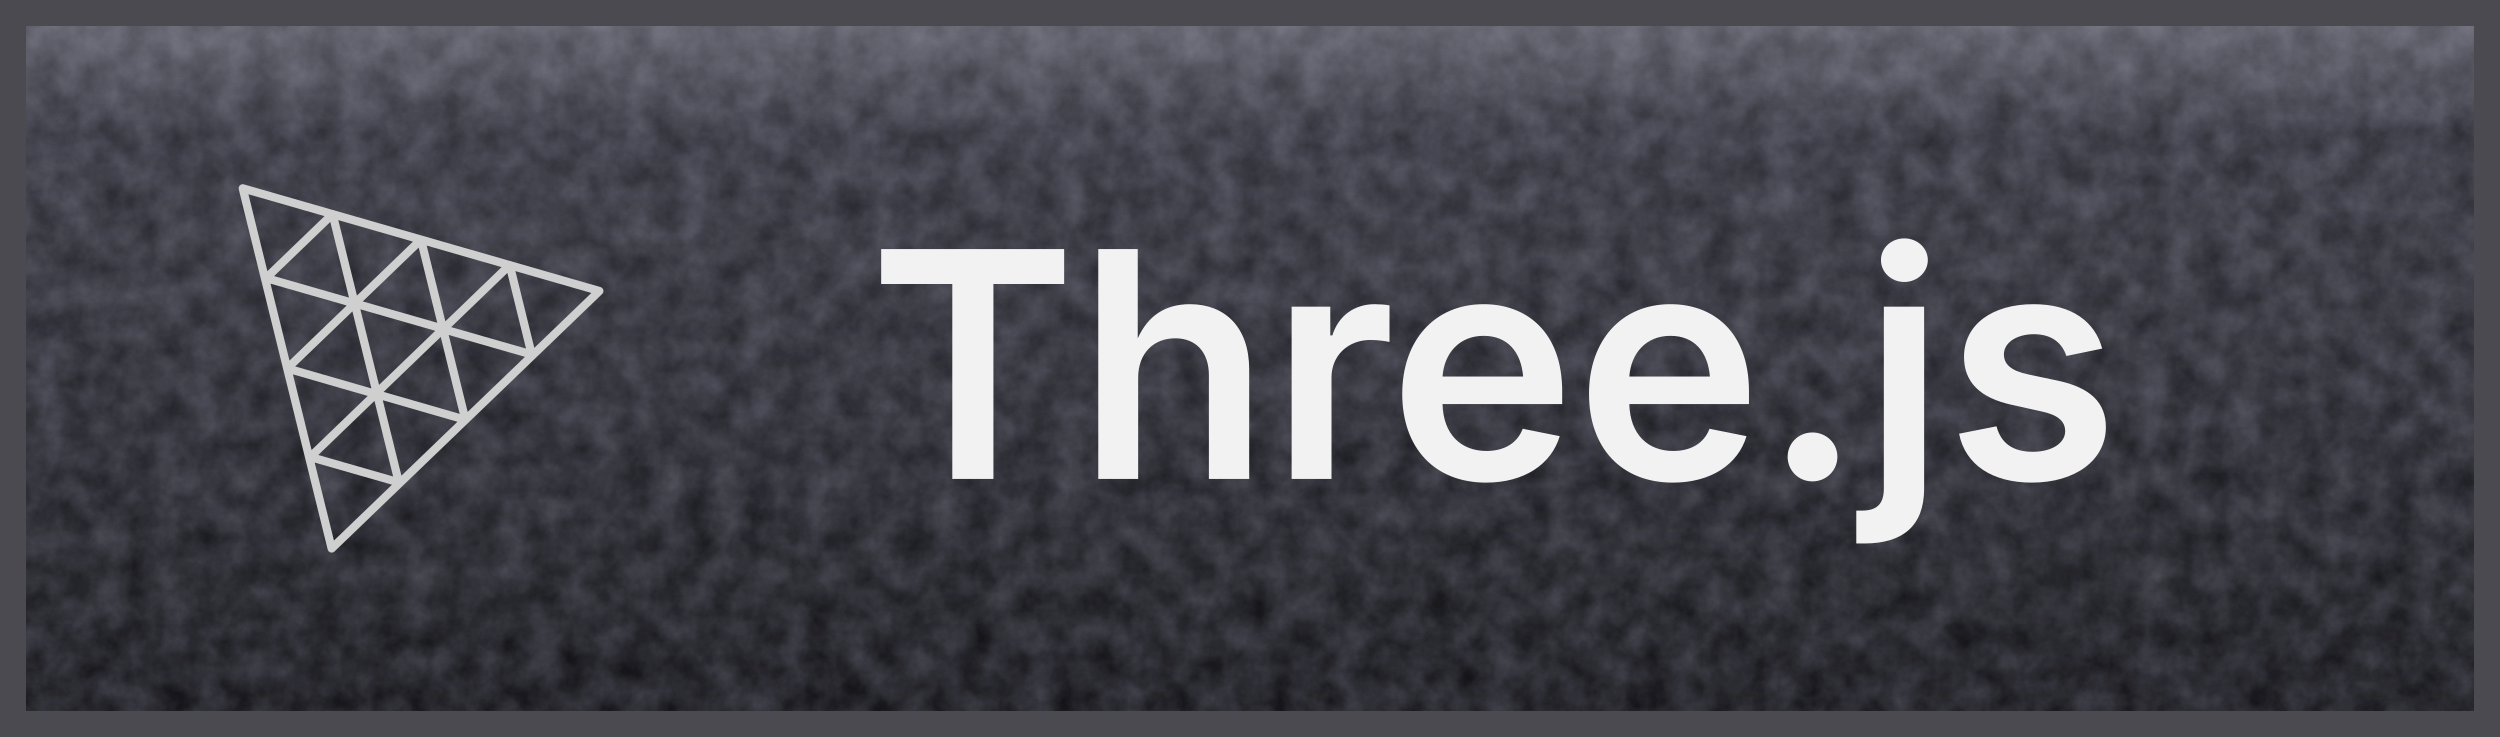
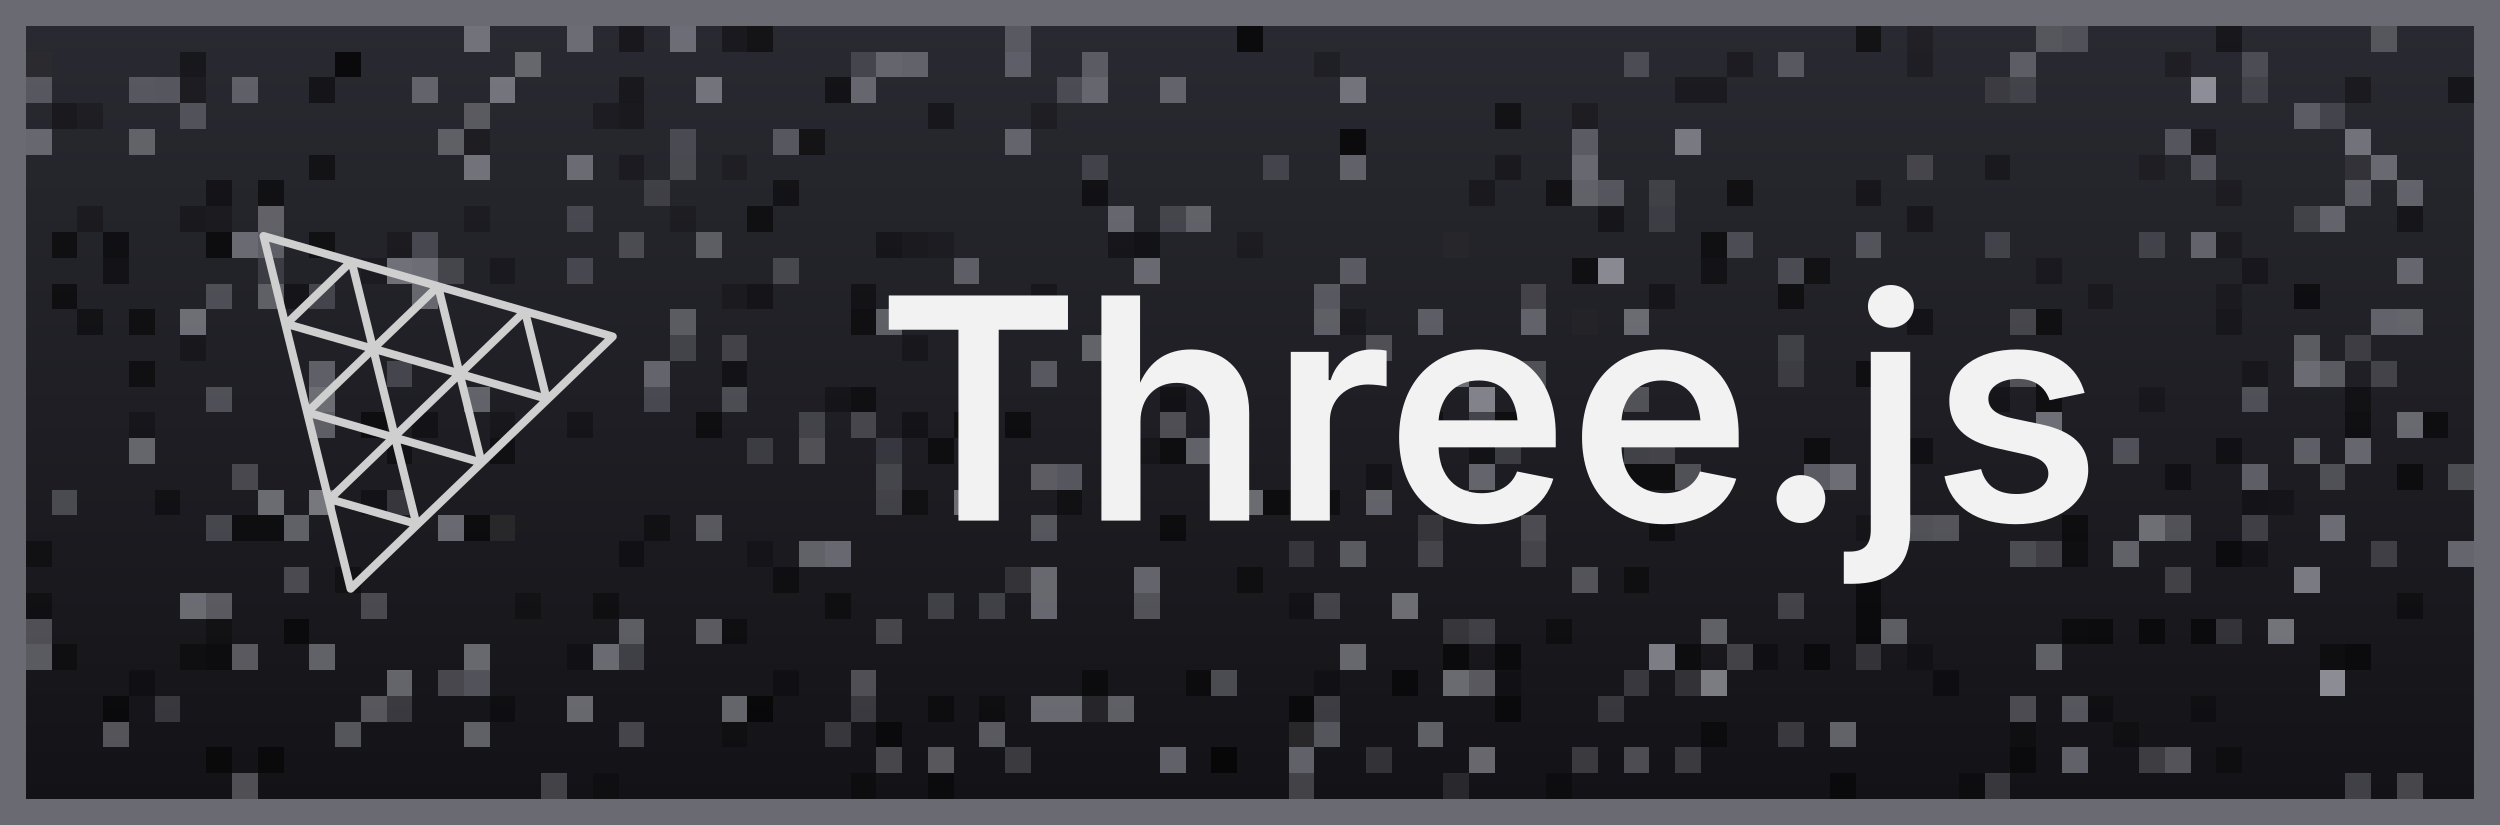
- <svg xmlns="http://www.w3.org/2000/svg" width="95" height="28" viewBox="0 0 95 28" role="img" aria-label="Three.js">
+ <svg xmlns="http://www.w3.org/2000/svg" width="97" height="32" viewBox="0 0 97 32" role="img" aria-label="Three.js">
  <defs>
    <linearGradient id="pt" x1="0" y1="0" x2="0" y2="1">
-       <stop offset="0" stop-color="#5a5a64" />
-       <stop offset="0.18" stop-color="#2a2a32" />
-       <stop offset="0.55" stop-color="#1e1e24" />
-       <stop offset="1" stop-color="#08080a" />
+       <stop offset="0" stop-color="#2a2a32" />
+       <stop offset="1" stop-color="#121216" />
    </linearGradient>
-     <filter id="gn" x="0" y="0" width="1" height="1" filterUnits="objectBoundingBox" primitiveUnits="userSpaceOnUse" color-interpolation-filters="sRGB">
-       <feTurbulence type="fractalNoise" baseFrequency="0.85" numOctaves="4" seed="4" stitchTiles="stitch" result="n" />
-       <feColorMatrix type="matrix" values="0 0 0 0 0.78  0 0 0 0 0.78  0 0 0 0 0.82  0 0 0 0.45 0" in="n" result="g" />
-       <feBlend in="SourceGraphic" in2="g" mode="overlay" />
-     </filter>
+     <clipPath id="face">
+       <rect x="0" y="0" width="97" height="32" />
+     </clipPath>
  </defs>
-   <rect x="0" y="0" width="95" height="28" shape-rendering="crispEdges" fill="url(#pt)" filter="url(#gn)" />
-   <rect x="0.5" y="0.5" width="94" height="27" fill="none" stroke="#4a4a50" shape-rendering="crispEdges" />
-   <g transform="translate(9.00 7.00) scale(0.5833)" fill="#cfcfcf">
+   <g clip-path="url(#face)" shape-rendering="crispEdges">
+     <rect x="0" y="0" width="97" height="32" fill="url(#pt)" />
+     <rect x="78" y="14" width="1" height="1" fill="#000000" opacity="0.50" />
+     <rect x="16" y="31" width="1" height="1" fill="#000000" opacity="0.38" />
+     <rect x="2" y="0" width="1" height="1" fill="#c8c8d2" opacity="0.24" />
+     <rect x="56" y="30" width="1" height="1" fill="#c8c8d2" opacity="0.29" />
+     <rect x="87" y="14" width="1" height="1" fill="#000000" opacity="0.25" />
+     <rect x="24" y="25" width="1" height="1" fill="#c8c8d2" opacity="0.23" />
+     <rect x="84" y="20" width="1" height="1" fill="#c8c8d2" opacity="0.31" />
+     <rect x="17" y="20" width="1" height="1" fill="#c8c8d2" opacity="0.45" />
+     <rect x="9" y="3" width="1" height="1" fill="#c8c8d2" opacity="0.35" />
+     <rect x="60" y="0" width="1" height="1" fill="#000000" opacity="0.55" />
+     <rect x="87" y="18" width="1" height="1" fill="#c8c8d2" opacity="0.24" />
+     <rect x="12" y="6" width="1" height="1" fill="#000000" opacity="0.49" />
+     <rect x="8" y="29" width="1" height="1" fill="#000000" opacity="0.52" />
+     <rect x="42" y="27" width="1" height="1" fill="#c8c8d2" opacity="0.23" />
+     <rect x="92" y="1" width="1" height="1" fill="#c8c8d2" opacity="0.28" />
+     <rect x="69" y="23" width="1" height="1" fill="#c8c8d2" opacity="0.24" />
+     <rect x="79" y="31" width="1" height="1" fill="#000000" opacity="0.24" />
+     <rect x="46" y="17" width="1" height="1" fill="#c8c8d2" opacity="0.40" />
+     <rect x="31" y="17" width="1" height="1" fill="#000000" opacity="0.45" />
+     <rect x="51" y="2" width="1" height="1" fill="#000000" opacity="0.22" />
+     <rect x="64" y="11" width="1" height="1" fill="#000000" opacity="0.35" />
+     <rect x="38" y="27" width="1" height="1" fill="#000000" opacity="0.33" />
+     <rect x="86" y="21" width="1" height="1" fill="#000000" opacity="0.36" />
+     <rect x="91" y="7" width="1" height="1" fill="#c8c8d2" opacity="0.35" />
+     <rect x="51" y="23" width="1" height="1" fill="#c8c8d2" opacity="0.24" />
+     <rect x="22" y="6" width="1" height="1" fill="#c8c8d2" opacity="0.43" />
+     <rect x="89" y="22" width="1" height="1" fill="#c8c8d2" opacity="0.27" />
+     <rect x="89" y="4" width="1" height="1" fill="#c8c8d2" opacity="0.33" />
+     <rect x="51" y="12" width="1" height="1" fill="#c8c8d2" opacity="0.37" />
+     <rect x="90" y="8" width="1" height="1" fill="#c8c8d2" opacity="0.39" />
+     <rect x="85" y="5" width="1" height="1" fill="#000000" opacity="0.33" />
+     <rect x="33" y="11" width="1" height="1" fill="#000000" opacity="0.42" />
+     <rect x="87" y="21" width="1" height="1" fill="#000000" opacity="0.26" />
+     <rect x="13" y="28" width="1" height="1" fill="#c8c8d2" opacity="0.36" />
+     <rect x="50" y="0" width="1" height="1" fill="#000000" opacity="0.25" />
+     <rect x="28" y="27" width="1" height="1" fill="#c8c8d2" opacity="0.44" />
+     <rect x="9" y="20" width="1" height="1" fill="#000000" opacity="0.48" />
+     <rect x="86" y="11" width="1" height="1" fill="#000000" opacity="0.22" />
+     <rect x="40" y="20" width="1" height="1" fill="#c8c8d2" opacity="0.34" />
+     <rect x="13" y="2" width="1" height="1" fill="#000000" opacity="0.55" />
+     <rect x="32" y="28" width="1" height="1" fill="#c8c8d2" opacity="0.19" />
+     <rect x="28" y="11" width="1" height="1" fill="#000000" opacity="0.22" />
+     <rect x="61" y="5" width="1" height="1" fill="#c8c8d2" opacity="0.33" />
+     <rect x="68" y="25" width="1" height="1" fill="#000000" opacity="0.30" />
+     <rect x="41" y="0" width="1" height="1" fill="#c8c8d2" opacity="0.28" />
+     <rect x="14" y="0" width="1" height="1" fill="#000000" opacity="0.44" />
+     <rect x="56" y="24" width="1" height="1" fill="#c8c8d2" opacity="0.17" />
+     <rect x="19" y="20" width="1" height="1" fill="#c8c8d2" opacity="0.31" />
+     <rect x="48" y="31" width="1" height="1" fill="#000000" opacity="0.46" />
+     <rect x="90" y="18" width="1" height="1" fill="#c8c8d2" opacity="0.30" />
+     <rect x="96" y="25" width="1" height="1" fill="#c8c8d2" opacity="0.35" />
+     <rect x="25" y="20" width="1" height="1" fill="#000000" opacity="0.36" />
+     <rect x="8" y="15" width="1" height="1" fill="#c8c8d2" opacity="0.29" />
+     <rect x="66" y="24" width="1" height="1" fill="#c8c8d2" opacity="0.41" />
+     <rect x="12" y="19" width="1" height="1" fill="#c8c8d2" opacity="0.28" />
+     <rect x="25" y="15" width="1" height="1" fill="#c8c8d2" opacity="0.25" />
+     <rect x="24" y="28" width="1" height="1" fill="#c8c8d2" opacity="0.27" />
+     <rect x="83" y="9" width="1" height="1" fill="#c8c8d2" opacity="0.19" />
+     <rect x="16" y="16" width="1" height="1" fill="#000000" opacity="0.36" />
+     <rect x="85" y="9" width="1" height="1" fill="#c8c8d2" opacity="0.39" />
+     <rect x="27" y="16" width="1" height="1" fill="#000000" opacity="0.50" />
+     <rect x="46" y="26" width="1" height="1" fill="#000000" opacity="0.44" />
+     <rect x="3" y="12" width="1" height="1" fill="#000000" opacity="0.44" />
+     <rect x="30" y="5" width="1" height="1" fill="#c8c8d2" opacity="0.30" />
+     <rect x="15" y="26" width="1" height="1" fill="#c8c8d2" opacity="0.44" />
+     <rect x="22" y="27" width="1" height="1" fill="#c8c8d2" opacity="0.46" />
+     <rect x="55" y="21" width="1" height="1" fill="#c8c8d2" opacity="0.24" />
+     <rect x="11" y="20" width="1" height="1" fill="#c8c8d2" opacity="0.40" />
+     <rect x="59" y="14" width="1" height="1" fill="#c8c8d2" opacity="0.29" />
+     <rect x="51" y="19" width="1" height="1" fill="#000000" opacity="0.46" />
+     <rect x="18" y="4" width="1" height="1" fill="#000000" opacity="0.23" />
+     <rect x="64" y="18" width="1" height="1" fill="#000000" opacity="0.51" />
+     <rect x="34" y="18" width="1" height="1" fill="#c8c8d2" opacity="0.24" />
+     <rect x="86" y="7" width="1" height="1" fill="#000000" opacity="0.23" />
+     <rect x="43" y="27" width="1" height="1" fill="#c8c8d2" opacity="0.41" />
+     <rect x="35" y="19" width="1" height="1" fill="#000000" opacity="0.38" />
+     <rect x="96" y="5" width="1" height="1" fill="#c8c8d2" opacity="0.36" />
+     <rect x="25" y="31" width="1" height="1" fill="#c8c8d2" opacity="0.16" />
+     <rect x="37" y="0" width="1" height="1" fill="#c8c8d2" opacity="0.17" />
+     <rect x="53" y="31" width="1" height="1" fill="#000000" opacity="0.21" />
+     <rect x="18" y="25" width="1" height="1" fill="#c8c8d2" opacity="0.46" />
+     <rect x="31" y="21" width="1" height="1" fill="#c8c8d2" opacity="0.41" />
+     <rect x="35" y="13" width="1" height="1" fill="#000000" opacity="0.25" />
+     <rect x="29" y="17" width="1" height="1" fill="#c8c8d2" opacity="0.18" />
+     <rect x="63" y="17" width="1" height="1" fill="#c8c8d2" opacity="0.21" />
+     <rect x="15" y="10" width="1" height="1" fill="#c8c8d2" opacity="0.47" />
+     <rect x="32" y="31" width="1" height="1" fill="#c8c8d2" opacity="0.19" />
+     <rect x="69" y="13" width="1" height="1" fill="#c8c8d2" opacity="0.19" />
+     <rect x="22" y="25" width="1" height="1" fill="#000000" opacity="0.26" />
+     <rect x="16" y="11" width="1" height="1" fill="#c8c8d2" opacity="0.42" />
+     <rect x="24" y="6" width="1" height="1" fill="#000000" opacity="0.26" />
+     <rect x="83" y="29" width="1" height="1" fill="#c8c8d2" opacity="0.40" />
+     <rect x="15" y="19" width="1" height="1" fill="#000000" opacity="0.32" />
+     <rect x="7" y="23" width="1" height="1" fill="#c8c8d2" opacity="0.47" />
+     <rect x="27" y="9" width="1" height="1" fill="#c8c8d2" opacity="0.35" />
+     <rect x="81" y="27" width="1" height="1" fill="#000000" opacity="0.27" />
+     <rect x="62" y="18" width="1" height="1" fill="#000000" opacity="0.22" />
+     <rect x="43" y="31" width="1" height="1" fill="#c8c8d2" opacity="0.21" />
+     <rect x="63" y="29" width="1" height="1" fill="#c8c8d2" opacity="0.31" />
+     <rect x="23" y="30" width="1" height="1" fill="#000000" opacity="0.22" />
+     <rect x="72" y="20" width="1" height="1" fill="#000000" opacity="0.22" />
+     <rect x="18" y="4" width="1" height="1" fill="#c8c8d2" opacity="0.35" />
+     <rect x="40" y="4" width="1" height="1" fill="#000000" opacity="0.24" />
+     <rect x="35" y="16" width="1" height="1" fill="#000000" opacity="0.33" />
+     <rect x="52" y="12" width="1" height="1" fill="#000000" opacity="0.24" />
+     <rect x="37" y="19" width="1" height="1" fill="#c8c8d2" opacity="0.47" />
+     <rect x="79" y="1" width="1" height="1" fill="#c8c8d2" opacity="0.28" />
+     <rect x="54" y="26" width="1" height="1" fill="#000000" opacity="0.55" />
+     <rect x="69" y="14" width="1" height="1" fill="#c8c8d2" opacity="0.17" />
+     <rect x="95" y="21" width="1" height="1" fill="#c8c8d2" opacity="0.43" />
+     <rect x="69" y="10" width="1" height="1" fill="#c8c8d2" opacity="0.25" />
+     <rect x="79" y="15" width="1" height="1" fill="#000000" opacity="0.50" />
+     <rect x="28" y="6" width="1" height="1" fill="#000000" opacity="0.20" />
+     <rect x="44" y="17" width="1" height="1" fill="#000000" opacity="0.24" />
+     <rect x="59" y="21" width="1" height="1" fill="#c8c8d2" opacity="0.24" />
+     <rect x="4" y="28" width="1" height="1" fill="#c8c8d2" opacity="0.35" />
+     <rect x="22" y="10" width="1" height="1" fill="#c8c8d2" opacity="0.23" />
+     <rect x="2" y="9" width="1" height="1" fill="#000000" opacity="0.55" />
+     <rect x="5" y="26" width="1" height="1" fill="#000000" opacity="0.26" />
+     <rect x="75" y="20" width="1" height="1" fill="#c8c8d2" opacity="0.33" />
+     <rect x="62" y="27" width="1" height="1" fill="#c8c8d2" opacity="0.19" />
+     <rect x="63" y="2" width="1" height="1" fill="#c8c8d2" opacity="0.23" />
+     <rect x="50" y="27" width="1" height="1" fill="#000000" opacity="0.53" />
+     <rect x="40" y="11" width="1" height="1" fill="#000000" opacity="0.31" />
+     <rect x="77" y="15" width="1" height="1" fill="#000000" opacity="0.31" />
+     <rect x="78" y="27" width="1" height="1" fill="#c8c8d2" opacity="0.30" />
+     <rect x="55" y="20" width="1" height="1" fill="#c8c8d2" opacity="0.33" />
+     <rect x="52" y="10" width="1" height="1" fill="#c8c8d2" opacity="0.34" />
+     <rect x="87" y="3" width="1" height="1" fill="#c8c8d2" opacity="0.17" />
+     <rect x="71" y="28" width="1" height="1" fill="#c8c8d2" opacity="0.43" />
+     <rect x="65" y="18" width="1" height="1" fill="#c8c8d2" opacity="0.30" />
+     <rect x="88" y="24" width="1" height="1" fill="#c8c8d2" opacity="0.38" />
+     <rect x="78" y="28" width="1" height="1" fill="#000000" opacity="0.27" />
+     <rect x="86" y="12" width="1" height="1" fill="#000000" opacity="0.29" />
+     <rect x="93" y="23" width="1" height="1" fill="#000000" opacity="0.36" />
+     <rect x="45" y="15" width="1" height="1" fill="#000000" opacity="0.40" />
+     <rect x="7" y="25" width="1" height="1" fill="#000000" opacity="0.36" />
+     <rect x="32" y="15" width="1" height="1" fill="#000000" opacity="0.31" />
+     <rect x="65" y="3" width="1" height="1" fill="#000000" opacity="0.33" />
+     <rect x="2" y="25" width="1" height="1" fill="#000000" opacity="0.36" />
+     <rect x="38" y="23" width="1" height="1" fill="#c8c8d2" opacity="0.23" />
+     <rect x="30" y="22" width="1" height="1" fill="#000000" opacity="0.39" />
+     <rect x="96" y="29" width="1" height="1" fill="#000000" opacity="0.36" />
+     <rect x="38" y="28" width="1" height="1" fill="#c8c8d2" opacity="0.38" />
+     <rect x="16" y="3" width="1" height="1" fill="#c8c8d2" opacity="0.37" />
+     <rect x="51" y="26" width="1" height="1" fill="#000000" opacity="0.23" />
+     <rect x="51" y="28" width="1" height="1" fill="#c8c8d2" opacity="0.36" />
+     <rect x="64" y="8" width="1" height="1" fill="#c8c8d2" opacity="0.16" />
+     <rect x="32" y="21" width="1" height="1" fill="#c8c8d2" opacity="0.45" />
+     <rect x="40" y="22" width="1" height="1" fill="#c8c8d2" opacity="0.45" />
+     <rect x="93" y="7" width="1" height="1" fill="#c8c8d2" opacity="0.38" />
+     <rect x="44" y="9" width="1" height="1" fill="#000000" opacity="0.45" />
+     <rect x="94" y="0" width="1" height="1" fill="#c8c8d2" opacity="0.39" />
+     <rect x="10" y="11" width="1" height="1" fill="#c8c8d2" opacity="0.37" />
+     <rect x="62" y="7" width="1" height="1" fill="#c8c8d2" opacity="0.30" />
+     <rect x="69" y="28" width="1" height="1" fill="#000000" opacity="0.21" />
+     <rect x="93" y="18" width="1" height="1" fill="#000000" opacity="0.53" />
+     <rect x="78" y="14" width="1" height="1" fill="#c8c8d2" opacity="0.36" />
+     <rect x="64" y="25" width="1" height="1" fill="#c8c8d2" opacity="0.27" />
+     <rect x="8" y="23" width="1" height="1" fill="#c8c8d2" opacity="0.37" />
+     <rect x="45" y="3" width="1" height="1" fill="#c8c8d2" opacity="0.37" />
+     <rect x="50" y="19" width="1" height="1" fill="#000000" opacity="0.30" />
+     <rect x="15" y="9" width="1" height="1" fill="#000000" opacity="0.24" />
+     <rect x="9" y="18" width="1" height="1" fill="#000000" opacity="0.39" />
+     <rect x="39" y="16" width="1" height="1" fill="#000000" opacity="0.54" />
+     <rect x="66" y="28" width="1" height="1" fill="#000000" opacity="0.45" />
+     <rect x="74" y="17" width="1" height="1" fill="#000000" opacity="0.40" />
+     <rect x="0" y="3" width="1" height="1" fill="#000000" opacity="0.23" />
+     <rect x="57" y="29" width="1" height="1" fill="#c8c8d2" opacity="0.46" />
+     <rect x="11" y="24" width="1" height="1" fill="#000000" opacity="0.54" />
+     <rect x="3" y="8" width="1" height="1" fill="#000000" opacity="0.26" />
+     <rect x="66" y="26" width="1" height="1" fill="#c8c8d2" opacity="0.33" />
+     <rect x="91" y="6" width="1" height="1" fill="#c8c8d2" opacity="0.21" />
+     <rect x="55" y="16" width="1" height="1" fill="#000000" opacity="0.42" />
+     <rect x="14" y="16" width="1" height="1" fill="#000000" opacity="0.55" />
+     <rect x="57" y="7" width="1" height="1" fill="#000000" opacity="0.31" />
+     <rect x="72" y="14" width="1" height="1" fill="#000000" opacity="0.51" />
+     <rect x="42" y="6" width="1" height="1" fill="#c8c8d2" opacity="0.18" />
+     <rect x="19" y="16" width="1" height="1" fill="#000000" opacity="0.23" />
+     <rect x="65" y="5" width="1" height="1" fill="#c8c8d2" opacity="0.25" />
+     <rect x="91" y="16" width="1" height="1" fill="#000000" opacity="0.47" />
+     <rect x="79" y="14" width="1" height="1" fill="#000000" opacity="0.46" />
+     <rect x="96" y="9" width="1" height="1" fill="#c8c8d2" opacity="0.20" />
+     <rect x="58" y="17" width="1" height="1" fill="#c8c8d2" opacity="0.18" />
+     <rect x="30" y="7" width="1" height="1" fill="#000000" opacity="0.47" />
+     <rect x="44" y="10" width="1" height="1" fill="#c8c8d2" opacity="0.43" />
+     <rect x="90" y="20" width="1" height="1" fill="#c8c8d2" opacity="0.47" />
+     <rect x="17" y="10" width="1" height="1" fill="#c8c8d2" opacity="0.21" />
+     <rect x="74" y="8" width="1" height="1" fill="#000000" opacity="0.34" />
+     <rect x="27" y="3" width="1" height="1" fill="#c8c8d2" opacity="0.47" />
+     <rect x="94" y="16" width="1" height="1" fill="#000000" opacity="0.52" />
+     <rect x="14" y="23" width="1" height="1" fill="#c8c8d2" opacity="0.28" />
+     <rect x="80" y="27" width="1" height="1" fill="#c8c8d2" opacity="0.36" />
+     <rect x="70" y="18" width="1" height="1" fill="#c8c8d2" opacity="0.36" />
+     <rect x="34" y="19" width="1" height="1" fill="#c8c8d2" opacity="0.22" />
+     <rect x="10" y="8" width="1" height="1" fill="#000000" opacity="0.55" />
+     <rect x="90" y="25" width="1" height="1" fill="#000000" opacity="0.40" />
+     <rect x="47" y="16" width="1" height="1" fill="#c8c8d2" opacity="0.46" />
+     <rect x="30" y="26" width="1" height="1" fill="#000000" opacity="0.25" />
+     <rect x="95" y="18" width="1" height="1" fill="#c8c8d2" opacity="0.28" />
+     <rect x="86" y="24" width="1" height="1" fill="#c8c8d2" opacity="0.16" />
+     <rect x="36" y="23" width="1" height="1" fill="#c8c8d2" opacity="0.23" />
+     <rect x="53" y="19" width="1" height="1" fill="#000000" opacity="0.22" />
+     <rect x="49" y="19" width="1" height="1" fill="#000000" opacity="0.53" />
+     <rect x="57" y="15" width="1" height="1" fill="#c8c8d2" opacity="0.18" />
+     <rect x="31" y="16" width="1" height="1" fill="#c8c8d2" opacity="0.22" />
+     <rect x="39" y="29" width="1" height="1" fill="#c8c8d2" opacity="0.21" />
+     <rect x="85" y="24" width="1" height="1" fill="#000000" opacity="0.52" />
+     <rect x="43" y="9" width="1" height="1" fill="#000000" opacity="0.36" />
+     <rect x="33" y="15" width="1" height="1" fill="#000000" opacity="0.48" />
+     <rect x="76" y="30" width="1" height="1" fill="#000000" opacity="0.29" />
+     <rect x="60" y="24" width="1" height="1" fill="#000000" opacity="0.38" />
+     <rect x="93" y="12" width="1" height="1" fill="#c8c8d2" opacity="0.40" />
+     <rect x="87" y="20" width="1" height="1" fill="#c8c8d2" opacity="0.21" />
+     <rect x="87" y="2" width="1" height="1" fill="#c8c8d2" opacity="0.23" />
+     <rect x="90" y="0" width="1" height="1" fill="#c8c8d2" opacity="0.25" />
+     <rect x="23" y="25" width="1" height="1" fill="#c8c8d2" opacity="0.47" />
+     <rect x="74" y="12" width="1" height="1" fill="#000000" opacity="0.38" />
+     <rect x="29" y="11" width="1" height="1" fill="#000000" opacity="0.37" />
+     <rect x="81" y="11" width="1" height="1" fill="#000000" opacity="0.24" />
+     <rect x="86" y="21" width="1" height="1" fill="#000000" opacity="0.29" />
+     <rect x="1" y="3" width="1" height="1" fill="#c8c8d2" opacity="0.30" />
+     <rect x="78" y="2" width="1" height="1" fill="#c8c8d2" opacity="0.33" />
+     <rect x="78" y="12" width="1" height="1" fill="#c8c8d2" opacity="0.22" />
+     <rect x="24" y="24" width="1" height="1" fill="#c8c8d2" opacity="0.39" />
+     <rect x="2" y="4" width="1" height="1" fill="#000000" opacity="0.35" />
+     <rect x="87" y="10" width="1" height="1" fill="#000000" opacity="0.32" />
+     <rect x="57" y="15" width="1" height="1" fill="#c8c8d2" opacity="0.17" />
+     <rect x="61" y="6" width="1" height="1" fill="#c8c8d2" opacity="0.41" />
+     <rect x="65" y="25" width="1" height="1" fill="#000000" opacity="0.43" />
+     <rect x="93" y="30" width="1" height="1" fill="#c8c8d2" opacity="0.28" />
+     <rect x="39" y="22" width="1" height="1" fill="#c8c8d2" opacity="0.28" />
+     <rect x="77" y="3" width="1" height="1" fill="#c8c8d2" opacity="0.34" />
+     <rect x="21" y="30" width="1" height="1" fill="#c8c8d2" opacity="0.26" />
+     <rect x="91" y="15" width="1" height="1" fill="#000000" opacity="0.41" />
+     <rect x="9" y="30" width="1" height="1" fill="#c8c8d2" opacity="0.33" />
+     <rect x="8" y="9" width="1" height="1" fill="#000000" opacity="0.45" />
+     <rect x="25" y="7" width="1" height="1" fill="#c8c8d2" opacity="0.39" />
+     <rect x="81" y="24" width="1" height="1" fill="#000000" opacity="0.51" />
+     <rect x="36" y="4" width="1" height="1" fill="#000000" opacity="0.40" />
+     <rect x="53" y="29" width="1" height="1" fill="#c8c8d2" opacity="0.17" />
+     <rect x="90" y="26" width="1" height="1" fill="#c8c8d2" opacity="0.44" />
+     <rect x="5" y="3" width="1" height="1" fill="#c8c8d2" opacity="0.30" />
+     <rect x="26" y="1" width="1" height="1" fill="#c8c8d2" opacity="0.43" />
+     <rect x="18" y="20" width="1" height="1" fill="#000000" opacity="0.52" />
+     <rect x="61" y="10" width="1" height="1" fill="#000000" opacity="0.38" />
+     <rect x="8" y="24" width="1" height="1" fill="#000000" opacity="0.27" />
+     <rect x="40" y="27" width="1" height="1" fill="#c8c8d2" opacity="0.47" />
+     <rect x="80" y="20" width="1" height="1" fill="#000000" opacity="0.49" />
+     <rect x="39" y="0" width="1" height="1" fill="#000000" opacity="0.33" />
+     <rect x="7" y="8" width="1" height="1" fill="#000000" opacity="0.30" />
+     <rect x="10" y="8" width="1" height="1" fill="#c8c8d2" opacity="0.44" />
+     <rect x="42" y="3" width="1" height="1" fill="#c8c8d2" opacity="0.39" />
+     <rect x="12" y="11" width="1" height="1" fill="#c8c8d2" opacity="0.21" />
+     <rect x="23" y="4" width="1" height="1" fill="#000000" opacity="0.27" />
+     <rect x="47" y="29" width="1" height="1" fill="#000000" opacity="0.24" />
+     <rect x="56" y="19" width="1" height="1" fill="#c8c8d2" opacity="0.27" />
+     <rect x="15" y="27" width="1" height="1" fill="#c8c8d2" opacity="0.20" />
+     <rect x="51" y="11" width="1" height="1" fill="#c8c8d2" opacity="0.33" />
+     <rect x="83" y="29" width="1" height="1" fill="#000000" opacity="0.33" />
+     <rect x="83" y="15" width="1" height="1" fill="#000000" opacity="0.22" />
+     <rect x="34" y="29" width="1" height="1" fill="#c8c8d2" opacity="0.28" />
+     <rect x="61" y="12" width="1" height="1" fill="#c8c8d2" opacity="0.21" />
+     <rect x="63" y="15" width="1" height="1" fill="#c8c8d2" opacity="0.30" />
+     <rect x="74" y="20" width="1" height="1" fill="#c8c8d2" opacity="0.31" />
+     <rect x="86" y="9" width="1" height="1" fill="#000000" opacity="0.23" />
+     <rect x="77" y="30" width="1" height="1" fill="#c8c8d2" opacity="0.20" />
+     <rect x="7" y="2" width="1" height="1" fill="#000000" opacity="0.41" />
+     <rect x="57" y="16" width="1" height="1" fill="#c8c8d2" opacity="0.23" />
+     <rect x="1" y="2" width="1" height="1" fill="#c8c8d2" opacity="0.24" />
+     <rect x="55" y="18" width="1" height="1" fill="#000000" opacity="0.51" />
+     <rect x="96" y="5" width="1" height="1" fill="#c8c8d2" opacity="0.40" />
+     <rect x="0" y="29" width="1" height="1" fill="#000000" opacity="0.36" />
+     <rect x="91" y="17" width="1" height="1" fill="#c8c8d2" opacity="0.43" />
+     <rect x="39" y="22" width="1" height="1" fill="#000000" opacity="0.30" />
+     <rect x="33" y="16" width="1" height="1" fill="#c8c8d2" opacity="0.38" />
+     <rect x="92" y="6" width="1" height="1" fill="#c8c8d2" opacity="0.42" />
+     <rect x="0" y="7" width="1" height="1" fill="#000000" opacity="0.30" />
+     <rect x="27" y="24" width="1" height="1" fill="#000000" opacity="0.30" />
+     <rect x="82" y="17" width="1" height="1" fill="#c8c8d2" opacity="0.30" />
+     <rect x="45" y="20" width="1" height="1" fill="#000000" opacity="0.53" />
+     <rect x="8" y="8" width="1" height="1" fill="#000000" opacity="0.25" />
+     <rect x="65" y="5" width="1" height="1" fill="#c8c8d2" opacity="0.35" />
+     <rect x="10" y="10" width="1" height="1" fill="#c8c8d2" opacity="0.16" />
+     <rect x="12" y="25" width="1" height="1" fill="#c8c8d2" opacity="0.42" />
+     <rect x="19" y="17" width="1" height="1" fill="#000000" opacity="0.43" />
+     <rect x="92" y="12" width="1" height="1" fill="#c8c8d2" opacity="0.39" />
+     <rect x="17" y="26" width="1" height="1" fill="#000000" opacity="0.25" />
+     <rect x="36" y="27" width="1" height="1" fill="#000000" opacity="0.40" />
+     <rect x="42" y="7" width="1" height="1" fill="#000000" opacity="0.52" />
+     <rect x="86" y="29" width="1" height="1" fill="#000000" opacity="0.32" />
+     <rect x="48" y="22" width="1" height="1" fill="#000000" opacity="0.42" />
+     <rect x="14" y="0" width="1" height="1" fill="#000000" opacity="0.46" />
+     <rect x="26" y="0" width="1" height="1" fill="#000000" opacity="0.30" />
+     <rect x="84" y="22" width="1" height="1" fill="#000000" opacity="0.39" />
+     <rect x="84" y="18" width="1" height="1" fill="#000000" opacity="0.38" />
+     <rect x="50" y="28" width="1" height="1" fill="#c8c8d2" opacity="0.38" />
+     <rect x="67" y="2" width="1" height="1" fill="#000000" opacity="0.30" />
+     <rect x="1" y="24" width="1" height="1" fill="#c8c8d2" opacity="0.31" />
+     <rect x="89" y="22" width="1" height="1" fill="#c8c8d2" opacity="0.39" />
+     <rect x="10" y="20" width="1" height="1" fill="#000000" opacity="0.48" />
+     <rect x="89" y="11" width="1" height="1" fill="#000000" opacity="0.56" />
+     <rect x="78" y="29" width="1" height="1" fill="#000000" opacity="0.47" />
+     <rect x="77" y="9" width="1" height="1" fill="#c8c8d2" opacity="0.19" />
+     <rect x="84" y="2" width="1" height="1" fill="#000000" opacity="0.26" />
+     <rect x="50" y="29" width="1" height="1" fill="#c8c8d2" opacity="0.43" />
+     <rect x="7" y="13" width="1" height="1" fill="#000000" opacity="0.26" />
+     <rect x="72" y="24" width="1" height="1" fill="#000000" opacity="0.55" />
+     <rect x="85" y="27" width="1" height="1" fill="#000000" opacity="0.28" />
+     <rect x="45" y="29" width="1" height="1" fill="#c8c8d2" opacity="0.43" />
+     <rect x="79" y="21" width="1" height="1" fill="#c8c8d2" opacity="0.21" />
+     <rect x="20" y="2" width="1" height="1" fill="#000000" opacity="0.38" />
+     <rect x="15" y="19" width="1" height="1" fill="#c8c8d2" opacity="0.20" />
+     <rect x="84" y="5" width="1" height="1" fill="#c8c8d2" opacity="0.29" />
+     <rect x="63" y="22" width="1" height="1" fill="#000000" opacity="0.42" />
+     <rect x="36" y="29" width="1" height="1" fill="#c8c8d2" opacity="0.37" />
+     <rect x="37" y="10" width="1" height="1" fill="#c8c8d2" opacity="0.36" />
+     <rect x="90" y="26" width="1" height="1" fill="#c8c8d2" opacity="0.40" />
+     <rect x="74" y="25" width="1" height="1" fill="#000000" opacity="0.22" />
+     <rect x="23" y="23" width="1" height="1" fill="#000000" opacity="0.37" />
+     <rect x="1" y="5" width="1" height="1" fill="#c8c8d2" opacity="0.40" />
+     <rect x="4" y="27" width="1" height="1" fill="#000000" opacity="0.51" />
+     <rect x="22" y="1" width="1" height="1" fill="#c8c8d2" opacity="0.42" />
+     <rect x="18" y="26" width="1" height="1" fill="#c8c8d2" opacity="0.34" />
+     <rect x="61" y="29" width="1" height="1" fill="#c8c8d2" opacity="0.21" />
+     <rect x="71" y="18" width="1" height="1" fill="#c8c8d2" opacity="0.47" />
+     <rect x="47" y="29" width="1" height="1" fill="#000000" opacity="0.54" />
+     <rect x="91" y="25" width="1" height="1" fill="#000000" opacity="0.53" />
+     <rect x="26" y="6" width="1" height="1" fill="#c8c8d2" opacity="0.22" />
+     <rect x="64" y="17" width="1" height="1" fill="#c8c8d2" opacity="0.22" />
+     <rect x="33" y="3" width="1" height="1" fill="#c8c8d2" opacity="0.39" />
+     <rect x="66" y="0" width="1" height="1" fill="#000000" opacity="0.52" />
+     <rect x="80" y="29" width="1" height="1" fill="#c8c8d2" opacity="0.43" />
+     <rect x="5" y="14" width="1" height="1" fill="#000000" opacity="0.48" />
+     <rect x="35" y="2" width="1" height="1" fill="#c8c8d2" opacity="0.36" />
+     <rect x="19" y="27" width="1" height="1" fill="#000000" opacity="0.32" />
+     <rect x="24" y="21" width="1" height="1" fill="#000000" opacity="0.33" />
+     <rect x="14" y="10" width="1" height="1" fill="#000000" opacity="0.20" />
+     <rect x="80" y="24" width="1" height="1" fill="#000000" opacity="0.47" />
+     <rect x="89" y="8" width="1" height="1" fill="#c8c8d2" opacity="0.18" />
+     <rect x="70" y="25" width="1" height="1" fill="#000000" opacity="0.52" />
+     <rect x="44" y="23" width="1" height="1" fill="#c8c8d2" opacity="0.33" />
+     <rect x="48" y="9" width="1" height="1" fill="#000000" opacity="0.21" />
+     <rect x="72" y="9" width="1" height="1" fill="#c8c8d2" opacity="0.29" />
+     <rect x="89" y="17" width="1" height="1" fill="#c8c8d2" opacity="0.38" />
+     <rect x="28" y="28" width="1" height="1" fill="#000000" opacity="0.25" />
+     <rect x="12" y="15" width="1" height="1" fill="#c8c8d2" opacity="0.46" />
+     <rect x="1" y="23" width="1" height="1" fill="#000000" opacity="0.32" />
+     <rect x="55" y="20" width="1" height="1" fill="#000000" opacity="0.34" />
+     <rect x="8" y="7" width="1" height="1" fill="#000000" opacity="0.45" />
+     <rect x="29" y="1" width="1" height="1" fill="#000000" opacity="0.52" />
+     <rect x="20" y="2" width="1" height="1" fill="#c8c8d2" opacity="0.44" />
+     <rect x="67" y="25" width="1" height="1" fill="#c8c8d2" opacity="0.40" />
+     <rect x="48" y="1" width="1" height="1" fill="#000000" opacity="0.51" />
+     <rect x="0" y="6" width="1" height="1" fill="#c8c8d2" opacity="0.35" />
+     <rect x="11" y="11" width="1" height="1" fill="#000000" opacity="0.38" />
+     <rect x="1" y="21" width="1" height="1" fill="#000000" opacity="0.34" />
+     <rect x="18" y="1" width="1" height="1" fill="#c8c8d2" opacity="0.46" />
+     <rect x="56" y="25" width="1" height="1" fill="#000000" opacity="0.51" />
+     <rect x="12" y="19" width="1" height="1" fill="#c8c8d2" opacity="0.35" />
+     <rect x="18" y="5" width="1" height="1" fill="#000000" opacity="0.24" />
+     <rect x="62" y="10" width="1" height="1" fill="#c8c8d2" opacity="0.37" />
+     <rect x="33" y="26" width="1" height="1" fill="#c8c8d2" opacity="0.32" />
+     <rect x="64" y="0" width="1" height="1" fill="#c8c8d2" opacity="0.35" />
+     <rect x="80" y="21" width="1" height="1" fill="#000000" opacity="0.43" />
+     <rect x="66" y="26" width="1" height="1" fill="#c8c8d2" opacity="0.35" />
+     <rect x="34" y="24" width="1" height="1" fill="#c8c8d2" opacity="0.26" />
+     <rect x="87" y="15" width="1" height="1" fill="#c8c8d2" opacity="0.29" />
+     <rect x="24" y="3" width="1" height="1" fill="#000000" opacity="0.39" />
+     <rect x="12" y="3" width="1" height="1" fill="#000000" opacity="0.48" />
+     <rect x="2" y="0" width="1" height="1" fill="#000000" opacity="0.44" />
+     <rect x="30" y="10" width="1" height="1" fill="#c8c8d2" opacity="0.22" />
+     <rect x="8" y="31" width="1" height="1" fill="#000000" opacity="0.36" />
+     <rect x="87" y="18" width="1" height="1" fill="#c8c8d2" opacity="0.19" />
+     <rect x="25" y="14" width="1" height="1" fill="#c8c8d2" opacity="0.41" />
+     <rect x="42" y="26" width="1" height="1" fill="#000000" opacity="0.44" />
+     <rect x="24" y="1" width="1" height="1" fill="#000000" opacity="0.40" />
+     <rect x="85" y="3" width="1" height="1" fill="#c8c8d2" opacity="0.36" />
+     <rect x="61" y="7" width="1" height="1" fill="#c8c8d2" opacity="0.37" />
+     <rect x="19" y="3" width="1" height="1" fill="#c8c8d2" opacity="0.48" />
+     <rect x="57" y="15" width="1" height="1" fill="#c8c8d2" opacity="0.39" />
+     <rect x="43" y="8" width="1" height="1" fill="#c8c8d2" opacity="0.40" />
+     <rect x="58" y="25" width="1" height="1" fill="#000000" opacity="0.53" />
+     <rect x="63" y="12" width="1" height="1" fill="#c8c8d2" opacity="0.44" />
+     <rect x="31" y="5" width="1" height="1" fill="#000000" opacity="0.48" />
+     <rect x="5" y="12" width="1" height="1" fill="#000000" opacity="0.51" />
+     <rect x="20" y="23" width="1" height="1" fill="#000000" opacity="0.26" />
+     <rect x="82" y="21" width="1" height="1" fill="#c8c8d2" opacity="0.41" />
+     <rect x="79" y="16" width="1" height="1" fill="#c8c8d2" opacity="0.47" />
+     <rect x="55" y="28" width="1" height="1" fill="#c8c8d2" opacity="0.42" />
+     <rect x="72" y="1" width="1" height="1" fill="#000000" opacity="0.54" />
+     <rect x="64" y="25" width="1" height="1" fill="#c8c8d2" opacity="0.42" />
+     <rect x="51" y="27" width="1" height="1" fill="#c8c8d2" opacity="0.22" />
+     <rect x="72" y="7" width="1" height="1" fill="#000000" opacity="0.37" />
+     <rect x="0" y="20" width="1" height="1" fill="#c8c8d2" opacity="0.38" />
+     <rect x="78" y="3" width="1" height="1" fill="#c8c8d2" opacity="0.17" />
+     <rect x="74" y="6" width="1" height="1" fill="#000000" opacity="0.45" />
+     <rect x="77" y="6" width="1" height="1" fill="#000000" opacity="0.33" />
+     <rect x="71" y="30" width="1" height="1" fill="#000000" opacity="0.45" />
+     <rect x="45" y="16" width="1" height="1" fill="#c8c8d2" opacity="0.28" />
+     <rect x="8" y="11" width="1" height="1" fill="#c8c8d2" opacity="0.27" />
+     <rect x="52" y="3" width="1" height="1" fill="#c8c8d2" opacity="0.47" />
+     <rect x="22" y="8" width="1" height="1" fill="#c8c8d2" opacity="0.22" />
+     <rect x="28" y="14" width="1" height="1" fill="#000000" opacity="0.39" />
+     <rect x="55" y="12" width="1" height="1" fill="#c8c8d2" opacity="0.36" />
+     <rect x="66" y="9" width="1" height="1" fill="#000000" opacity="0.54" />
+     <rect x="33" y="2" width="1" height="1" fill="#c8c8d2" opacity="0.18" />
+     <rect x="61" y="4" width="1" height="1" fill="#000000" opacity="0.26" />
+     <rect x="41" y="18" width="1" height="1" fill="#c8c8d2" opacity="0.34" />
+     <rect x="82" y="28" width="1" height="1" fill="#000000" opacity="0.24" />
+     <rect x="85" y="6" width="1" height="1" fill="#c8c8d2" opacity="0.29" />
+     <rect x="7" y="12" width="1" height="1" fill="#c8c8d2" opacity="0.46" />
+     <rect x="28" y="24" width="1" height="1" fill="#000000" opacity="0.39" />
+     <rect x="17" y="5" width="1" height="1" fill="#c8c8d2" opacity="0.35" />
+     <rect x="18" y="8" width="1" height="1" fill="#000000" opacity="0.22" />
+     <rect x="79" y="12" width="1" height="1" fill="#000000" opacity="0.51" />
+     <rect x="67" y="9" width="1" height="1" fill="#c8c8d2" opacity="0.25" />
+     <rect x="40" y="18" width="1" height="1" fill="#c8c8d2" opacity="0.37" />
+     <rect x="29" y="27" width="1" height="1" fill="#000000" opacity="0.27" />
+     <rect x="89" y="14" width="1" height="1" fill="#c8c8d2" opacity="0.45" />
+     <rect x="22" y="16" width="1" height="1" fill="#000000" opacity="0.28" />
+     <rect x="48" y="1" width="1" height="1" fill="#000000" opacity="0.44" />
+     <rect x="52" y="5" width="1" height="1" fill="#000000" opacity="0.51" />
+     <rect x="5" y="17" width="1" height="1" fill="#c8c8d2" opacity="0.42" />
+     <rect x="14" y="27" width="1" height="1" fill="#000000" opacity="0.22" />
+     <rect x="74" y="2" width="1" height="1" fill="#000000" opacity="0.25" />
+     <rect x="86" y="17" width="1" height="1" fill="#000000" opacity="0.40" />
+     <rect x="72" y="25" width="1" height="1" fill="#000000" opacity="0.27" />
+     <rect x="33" y="16" width="1" height="1" fill="#000000" opacity="0.26" />
+     <rect x="18" y="6" width="1" height="1" fill="#c8c8d2" opacity="0.47" />
+     <rect x="90" y="4" width="1" height="1" fill="#c8c8d2" opacity="0.18" />
+     <rect x="61" y="22" width="1" height="1" fill="#c8c8d2" opacity="0.33" />
+     <rect x="56" y="30" width="1" height="1" fill="#000000" opacity="0.42" />
+     <rect x="83" y="6" width="1" height="1" fill="#000000" opacity="0.20" />
+     <rect x="44" y="22" width="1" height="1" fill="#c8c8d2" opacity="0.43" />
+     <rect x="93" y="10" width="1" height="1" fill="#c8c8d2" opacity="0.41" />
+     <rect x="28" y="13" width="1" height="1" fill="#c8c8d2" opacity="0.20" />
+     <rect x="70" y="10" width="1" height="1" fill="#000000" opacity="0.48" />
+     <rect x="26" y="8" width="1" height="1" fill="#000000" opacity="0.20" />
+     <rect x="91" y="5" width="1" height="1" fill="#c8c8d2" opacity="0.47" />
+     <rect x="83" y="20" width="1" height="1" fill="#c8c8d2" opacity="0.48" />
+     <rect x="34" y="28" width="1" height="1" fill="#000000" opacity="0.50" />
+     <rect x="87" y="19" width="1" height="1" fill="#000000" opacity="0.28" />
+     <rect x="27" y="20" width="1" height="1" fill="#c8c8d2" opacity="0.35" />
+     <rect x="77" y="3" width="1" height="1" fill="#000000" opacity="0.37" />
+     <rect x="26" y="12" width="1" height="1" fill="#c8c8d2" opacity="0.35" />
+     <rect x="90" y="0" width="1" height="1" fill="#000000" opacity="0.54" />
+     <rect x="65" y="26" width="1" height="1" fill="#c8c8d2" opacity="0.38" />
+     <rect x="17" y="26" width="1" height="1" fill="#c8c8d2" opacity="0.30" />
+     <rect x="96" y="9" width="1" height="1" fill="#c8c8d2" opacity="0.32" />
+     <rect x="49" y="6" width="1" height="1" fill="#c8c8d2" opacity="0.19" />
+     <rect x="90" y="14" width="1" height="1" fill="#c8c8d2" opacity="0.35" />
+     <rect x="79" y="10" width="1" height="1" fill="#000000" opacity="0.27" />
+     <rect x="65" y="29" width="1" height="1" fill="#c8c8d2" opacity="0.21" />
+     <rect x="42" y="27" width="1" height="1" fill="#000000" opacity="0.39" />
+     <rect x="42" y="13" width="1" height="1" fill="#c8c8d2" opacity="0.39" />
+     <rect x="8" y="9" width="1" height="1" fill="#000000" opacity="0.31" />
+     <rect x="69" y="0" width="1" height="1" fill="#c8c8d2" opacity="0.30" />
+     <rect x="12" y="16" width="1" height="1" fill="#c8c8d2" opacity="0.38" />
+     <rect x="69" y="28" width="1" height="1" fill="#c8c8d2" opacity="0.22" />
+     <rect x="31" y="17" width="1" height="1" fill="#c8c8d2" opacity="0.35" />
+     <rect x="61" y="10" width="1" height="1" fill="#000000" opacity="0.23" />
+     <rect x="47" y="26" width="1" height="1" fill="#c8c8d2" opacity="0.30" />
+     <rect x="88" y="19" width="1" height="1" fill="#000000" opacity="0.24" />
+     <rect x="19" y="20" width="1" height="1" fill="#000000" opacity="0.50" />
+     <rect x="53" y="19" width="1" height="1" fill="#c8c8d2" opacity="0.43" />
+     <rect x="48" y="19" width="1" height="1" fill="#c8c8d2" opacity="0.46" />
+     <rect x="67" y="7" width="1" height="1" fill="#000000" opacity="0.54" />
+     <rect x="74" y="6" width="1" height="1" fill="#c8c8d2" opacity="0.27" />
+     <rect x="24" y="9" width="1" height="1" fill="#c8c8d2" opacity="0.24" />
+     <rect x="39" y="1" width="1" height="1" fill="#c8c8d2" opacity="0.30" />
+     <rect x="6" y="3" width="1" height="1" fill="#c8c8d2" opacity="0.29" />
+     <rect x="29" y="0" width="1" height="1" fill="#000000" opacity="0.55" />
+     <rect x="50" y="23" width="1" height="1" fill="#000000" opacity="0.24" />
+     <rect x="29" y="21" width="1" height="1" fill="#000000" opacity="0.21" />
+     <rect x="64" y="7" width="1" height="1" fill="#c8c8d2" opacity="0.17" />
+     <rect x="2" y="19" width="1" height="1" fill="#c8c8d2" opacity="0.27" />
+     <rect x="59" y="11" width="1" height="1" fill="#c8c8d2" opacity="0.34" />
+     <rect x="36" y="17" width="1" height="1" fill="#000000" opacity="0.53" />
+     <rect x="47" y="16" width="1" height="1" fill="#c8c8d2" opacity="0.40" />
+     <rect x="6" y="19" width="1" height="1" fill="#000000" opacity="0.37" />
+     <rect x="15" y="14" width="1" height="1" fill="#c8c8d2" opacity="0.23" />
+     <rect x="84" y="29" width="1" height="1" fill="#c8c8d2" opacity="0.35" />
+     <rect x="18" y="15" width="1" height="1" fill="#c8c8d2" opacity="0.40" />
+     <rect x="50" y="28" width="1" height="1" fill="#000000" opacity="0.55" />
+     <rect x="26" y="13" width="1" height="1" fill="#c8c8d2" opacity="0.21" />
+     <rect x="40" y="23" width="1" height="1" fill="#c8c8d2" opacity="0.45" />
+     <rect x="35" y="9" width="1" height="1" fill="#000000" opacity="0.25" />
+     <rect x="95" y="3" width="1" height="1" fill="#000000" opacity="0.45" />
+     <rect x="41" y="3" width="1" height="1" fill="#c8c8d2" opacity="0.23" />
+     <rect x="16" y="0" width="1" height="1" fill="#000000" opacity="0.22" />
+     <rect x="59" y="11" width="1" height="1" fill="#000000" opacity="0.25" />
+     <rect x="91" y="3" width="1" height="1" fill="#000000" opacity="0.34" />
+     <rect x="5" y="5" width="1" height="1" fill="#c8c8d2" opacity="0.37" />
+     <rect x="46" y="8" width="1" height="1" fill="#c8c8d2" opacity="0.37" />
+     <rect x="62" y="8" width="1" height="1" fill="#000000" opacity="0.38" />
+     <rect x="45" y="17" width="1" height="1" fill="#000000" opacity="0.51" />
+     <rect x="88" y="24" width="1" height="1" fill="#c8c8d2" opacity="0.22" />
+     <rect x="27" y="24" width="1" height="1" fill="#c8c8d2" opacity="0.40" />
+     <rect x="32" y="3" width="1" height="1" fill="#000000" opacity="0.51" />
+     <rect x="58" y="16" width="1" height="1" fill="#000000" opacity="0.51" />
+     <rect x="41" y="27" width="1" height="1" fill="#c8c8d2" opacity="0.47" />
+     <rect x="41" y="19" width="1" height="1" fill="#000000" opacity="0.39" />
+     <rect x="63" y="18" width="1" height="1" fill="#000000" opacity="0.50" />
+     <rect x="26" y="5" width="1" height="1" fill="#c8c8d2" opacity="0.23" />
+     <rect x="52" y="6" width="1" height="1" fill="#c8c8d2" opacity="0.37" />
+     <rect x="29" y="8" width="1" height="1" fill="#000000" opacity="0.55" />
+     <rect x="10" y="7" width="1" height="1" fill="#000000" opacity="0.53" />
+     <rect x="92" y="21" width="1" height="1" fill="#c8c8d2" opacity="0.21" />
+     <rect x="12" y="9" width="1" height="1" fill="#000000" opacity="0.52" />
+     <rect x="78" y="21" width="1" height="1" fill="#c8c8d2" opacity="0.29" />
+     <rect x="72" y="25" width="1" height="1" fill="#c8c8d2" opacity="0.19" />
+     <rect x="33" y="12" width="1" height="1" fill="#000000" opacity="0.50" />
+     <rect x="10" y="9" width="1" height="1" fill="#c8c8d2" opacity="0.36" />
+     <rect x="34" y="9" width="1" height="1" fill="#000000" opacity="0.37" />
+     <rect x="66" y="10" width="1" height="1" fill="#000000" opacity="0.44" />
+     <rect x="24" y="4" width="1" height="1" fill="#000000" opacity="0.34" />
+     <rect x="52" y="25" width="1" height="1" fill="#c8c8d2" opacity="0.45" />
+     <rect x="59" y="20" width="1" height="1" fill="#c8c8d2" opacity="0.28" />
+     <rect x="10" y="19" width="1" height="1" fill="#c8c8d2" opacity="0.46" />
+     <rect x="58" y="27" width="1" height="1" fill="#000000" opacity="0.54" />
+     <rect x="42" y="2" width="1" height="1" fill="#c8c8d2" opacity="0.32" />
+     <rect x="54" y="23" width="1" height="1" fill="#c8c8d2" opacity="0.48" />
+     <rect x="5" y="16" width="1" height="1" fill="#000000" opacity="0.26" />
+     <rect x="63" y="26" width="1" height="1" fill="#c8c8d2" opacity="0.19" />
+     <rect x="83" y="24" width="1" height="1" fill="#000000" opacity="0.54" />
+     <rect x="36" y="30" width="1" height="1" fill="#000000" opacity="0.40" />
+     <rect x="34" y="17" width="1" height="1" fill="#c8c8d2" opacity="0.16" />
+     <rect x="6" y="27" width="1" height="1" fill="#c8c8d2" opacity="0.19" />
+     <rect x="7" y="3" width="1" height="1" fill="#000000" opacity="0.29" />
+     <rect x="8" y="25" width="1" height="1" fill="#000000" opacity="0.45" />
+     <rect x="53" y="13" width="1" height="1" fill="#c8c8d2" opacity="0.28" />
+     <rect x="9" y="9" width="1" height="1" fill="#c8c8d2" opacity="0.43" />
+     <rect x="37" y="16" width="1" height="1" fill="#000000" opacity="0.49" />
+     <rect x="14" y="27" width="1" height="1" fill="#c8c8d2" opacity="0.38" />
+     <rect x="39" y="5" width="1" height="1" fill="#c8c8d2" opacity="0.38" />
+     <rect x="84" y="22" width="1" height="1" fill="#c8c8d2" opacity="0.27" />
+     <rect x="34" y="12" width="1" height="1" fill="#c8c8d2" opacity="0.37" />
+     <rect x="59" y="12" width="1" height="1" fill="#c8c8d2" opacity="0.39" />
+     <rect x="70" y="17" width="1" height="1" fill="#000000" opacity="0.51" />
+     <rect x="92" y="14" width="1" height="1" fill="#c8c8d2" opacity="0.21" />
+     <rect x="40" y="14" width="1" height="1" fill="#c8c8d2" opacity="0.34" />
+     <rect x="52" y="21" width="1" height="1" fill="#c8c8d2" opacity="0.37" />
+     <rect x="86" y="1" width="1" height="1" fill="#000000" opacity="0.43" />
+     <rect x="50" y="21" width="1" height="1" fill="#c8c8d2" opacity="0.16" />
+     <rect x="56" y="9" width="1" height="1" fill="#c8c8d2" opacity="0.21" />
+     <rect x="4" y="9" width="1" height="1" fill="#000000" opacity="0.53" />
+     <rect x="2" y="11" width="1" height="1" fill="#000000" opacity="0.54" />
+     <rect x="56" y="26" width="1" height="1" fill="#c8c8d2" opacity="0.47" />
+     <rect x="34" y="2" width="1" height="1" fill="#c8c8d2" opacity="0.38" />
+     <rect x="7" y="4" width="1" height="1" fill="#c8c8d2" opacity="0.27" />
+     <rect x="33" y="30" width="1" height="1" fill="#000000" opacity="0.33" />
+     <rect x="65" y="26" width="1" height="1" fill="#000000" opacity="0.43" />
+     <rect x="14" y="19" width="1" height="1" fill="#000000" opacity="0.31" />
+     <rect x="3" y="31" width="1" height="1" fill="#c8c8d2" opacity="0.24" />
+     <rect x="9" y="18" width="1" height="1" fill="#c8c8d2" opacity="0.30" />
+     <rect x="0" y="25" width="1" height="1" fill="#c8c8d2" opacity="0.25" />
+     <rect x="79" y="25" width="1" height="1" fill="#c8c8d2" opacity="0.41" />
+     <rect x="62" y="10" width="1" height="1" fill="#c8c8d2" opacity="0.40" />
+     <rect x="57" y="24" width="1" height="1" fill="#c8c8d2" opacity="0.23" />
+     <rect x="8" y="20" width="1" height="1" fill="#c8c8d2" opacity="0.25" />
+     <rect x="15" y="17" width="1" height="1" fill="#000000" opacity="0.40" />
+     <rect x="53" y="18" width="1" height="1" fill="#000000" opacity="0.30" />
+     <rect x="35" y="31" width="1" height="1" fill="#000000" opacity="0.41" />
+     <rect x="67" y="25" width="1" height="1" fill="#000000" opacity="0.30" />
+     <rect x="61" y="12" width="1" height="1" fill="#000000" opacity="0.47" />
+     <rect x="1" y="25" width="1" height="1" fill="#c8c8d2" opacity="0.38" />
+     <rect x="75" y="26" width="1" height="1" fill="#000000" opacity="0.35" />
+     <rect x="16" y="9" width="1" height="1" fill="#c8c8d2" opacity="0.23" />
+     <rect x="45" y="8" width="1" height="1" fill="#c8c8d2" opacity="0.20" />
+     <rect x="64" y="20" width="1" height="1" fill="#000000" opacity="0.44" />
+     <rect x="57" y="17" width="1" height="1" fill="#000000" opacity="0.34" />
+     <rect x="39" y="2" width="1" height="1" fill="#c8c8d2" opacity="0.34" />
+     <rect x="58" y="4" width="1" height="1" fill="#000000" opacity="0.52" />
+     <rect x="57" y="26" width="1" height="1" fill="#c8c8d2" opacity="0.37" />
+     <rect x="3" y="4" width="1" height="1" fill="#000000" opacity="0.24" />
+     <rect x="18" y="28" width="1" height="1" fill="#c8c8d2" opacity="0.42" />
+     <rect x="72" y="22" width="1" height="1" fill="#000000" opacity="0.50" />
+     <rect x="72" y="23" width="1" height="1" fill="#000000" opacity="0.52" />
+     <rect x="4" y="10" width="1" height="1" fill="#000000" opacity="0.43" />
+     <rect x="9" y="25" width="1" height="1" fill="#c8c8d2" opacity="0.37" />
+     <rect x="28" y="1" width="1" height="1" fill="#000000" opacity="0.38" />
+     <rect x="58" y="26" width="1" height="1" fill="#000000" opacity="0.21" />
+     <rect x="80" y="1" width="1" height="1" fill="#c8c8d2" opacity="0.25" />
+     <rect x="52" y="5" width="1" height="1" fill="#000000" opacity="0.41" />
+     <rect x="19" y="10" width="1" height="1" fill="#000000" opacity="0.25" />
+     <rect x="1" y="2" width="1" height="1" fill="#000000" opacity="0.46" />
+     <rect x="56" y="9" width="1" height="1" fill="#000000" opacity="0.44" />
+     <rect x="10" y="29" width="1" height="1" fill="#000000" opacity="0.52" />
+     <rect x="74" y="1" width="1" height="1" fill="#000000" opacity="0.22" />
+     <rect x="91" y="13" width="1" height="1" fill="#c8c8d2" opacity="0.17" />
+     <rect x="89" y="13" width="1" height="1" fill="#c8c8d2" opacity="0.35" />
+     <rect x="45" y="31" width="1" height="1" fill="#c8c8d2" opacity="0.27" />
+     <rect x="56" y="14" width="1" height="1" fill="#c8c8d2" opacity="0.46" />
+     <rect x="36" y="9" width="1" height="1" fill="#000000" opacity="0.20" />
+     <rect x="16" y="10" width="1" height="1" fill="#c8c8d2" opacity="0.45" />
+     <rect x="60" y="30" width="1" height="1" fill="#000000" opacity="0.29" />
+     <rect x="69" y="2" width="1" height="1" fill="#c8c8d2" opacity="0.30" />
+     <rect x="13" y="2" width="1" height="1" fill="#000000" opacity="0.44" />
+     <rect x="58" y="6" width="1" height="1" fill="#000000" opacity="0.31" />
+     <rect x="60" y="7" width="1" height="1" fill="#000000" opacity="0.51" />
+     <rect x="91" y="6" width="1" height="1" fill="#000000" opacity="0.29" />
+     <rect x="25" y="7" width="1" height="1" fill="#000000" opacity="0.37" />
+     <rect x="32" y="23" width="1" height="1" fill="#000000" opacity="0.39" />
+     <rect x="91" y="30" width="1" height="1" fill="#c8c8d2" opacity="0.25" />
+     <rect x="69" y="11" width="1" height="1" fill="#000000" opacity="0.53" />
+     <rect x="12" y="14" width="1" height="1" fill="#c8c8d2" opacity="0.38" />
+     <rect x="57" y="18" width="1" height="1" fill="#c8c8d2" opacity="0.42" />
+     <rect x="93" y="8" width="1" height="1" fill="#000000" opacity="0.39" />
+     <rect x="29" y="27" width="1" height="1" fill="#000000" opacity="0.45" />
+     <rect x="73" y="24" width="1" height="1" fill="#c8c8d2" opacity="0.39" />
+     <rect x="33" y="27" width="1" height="1" fill="#c8c8d2" opacity="0.20" />
+     <rect x="11" y="22" width="1" height="1" fill="#c8c8d2" opacity="0.28" />
+     <rect x="93" y="16" width="1" height="1" fill="#c8c8d2" opacity="0.44" />
+     <rect x="66" y="3" width="1" height="1" fill="#000000" opacity="0.33" />
+     <rect x="28" y="15" width="1" height="1" fill="#c8c8d2" opacity="0.27" />
+     <rect x="85" y="3" width="1" height="1" fill="#c8c8d2" opacity="0.43" />
+     <rect x="50" y="30" width="1" height="1" fill="#c8c8d2" opacity="0.26" />
+     <rect x="13" y="22" width="1" height="1" fill="#000000" opacity="0.29" />
+     <rect x="96" y="14" width="1" height="1" fill="#c8c8d2" opacity="0.21" />
+   </g>
+   <rect x="0.5" y="0.5" width="96" height="31" fill="none" stroke="#6a6a72" shape-rendering="crispEdges" />
+   <g transform="translate(10.00 9.00) scale(0.5833)" fill="#cfcfcf">
    <path d="M.38 0a.268.268 0 0 0-.256.332l2.894 11.716a.268.268 0 0 0 .01.04l2.89 11.708a.268.268 0 0 0 .447.128L23.802 7.15a.268.268 0 0 0-.112-.45l-5.784-1.667a.268.268 0 0 0-.123-.035L6.38 1.715a.268.268 0 0 0-.144-.04L.456.01A.268.268 0 0 0 .38 0zm.374.654L5.71 2.08 1.99 5.664zM6.61 2.34l4.864 1.4-3.65 3.515zm-.522.12l1.217 4.926-4.877-1.4zm6.28 1.538l4.878 1.404-3.662 3.53zm-.52.13l1.208 4.9-4.853-1.392zm6.3 1.534l4.947 1.424-3.715 3.574zm-.524.12l1.215 4.926-4.876-1.398zm-15.432.696l4.964 1.424-3.726 3.586zM8.047 8.15l4.877 1.4-3.66 3.527zm-.518.137l1.236 5.017-4.963-1.432zm6.274 1.535l4.965 1.425-3.73 3.586zm-.52.127l1.235 5.012-4.958-1.43zm-9.63 2.438l4.873 1.406-3.656 3.523zm5.854 1.687l4.863 1.403-3.648 3.51zm-.54.04l1.214 4.927-4.875-1.4zm-3.896 4.02l5.037 1.442-3.782 3.638z" />
  </g>
-   <text x="33" y="18.2" font-family="system-ui, -apple-system, Segoe UI, sans-serif" font-size="12" font-weight="600" fill="#f2f2f2">Three.js</text>
+   <text x="34" y="20.2" font-family="system-ui, -apple-system, Segoe UI, sans-serif" font-size="12" font-weight="600" fill="#f2f2f2">Three.js</text>
</svg>
